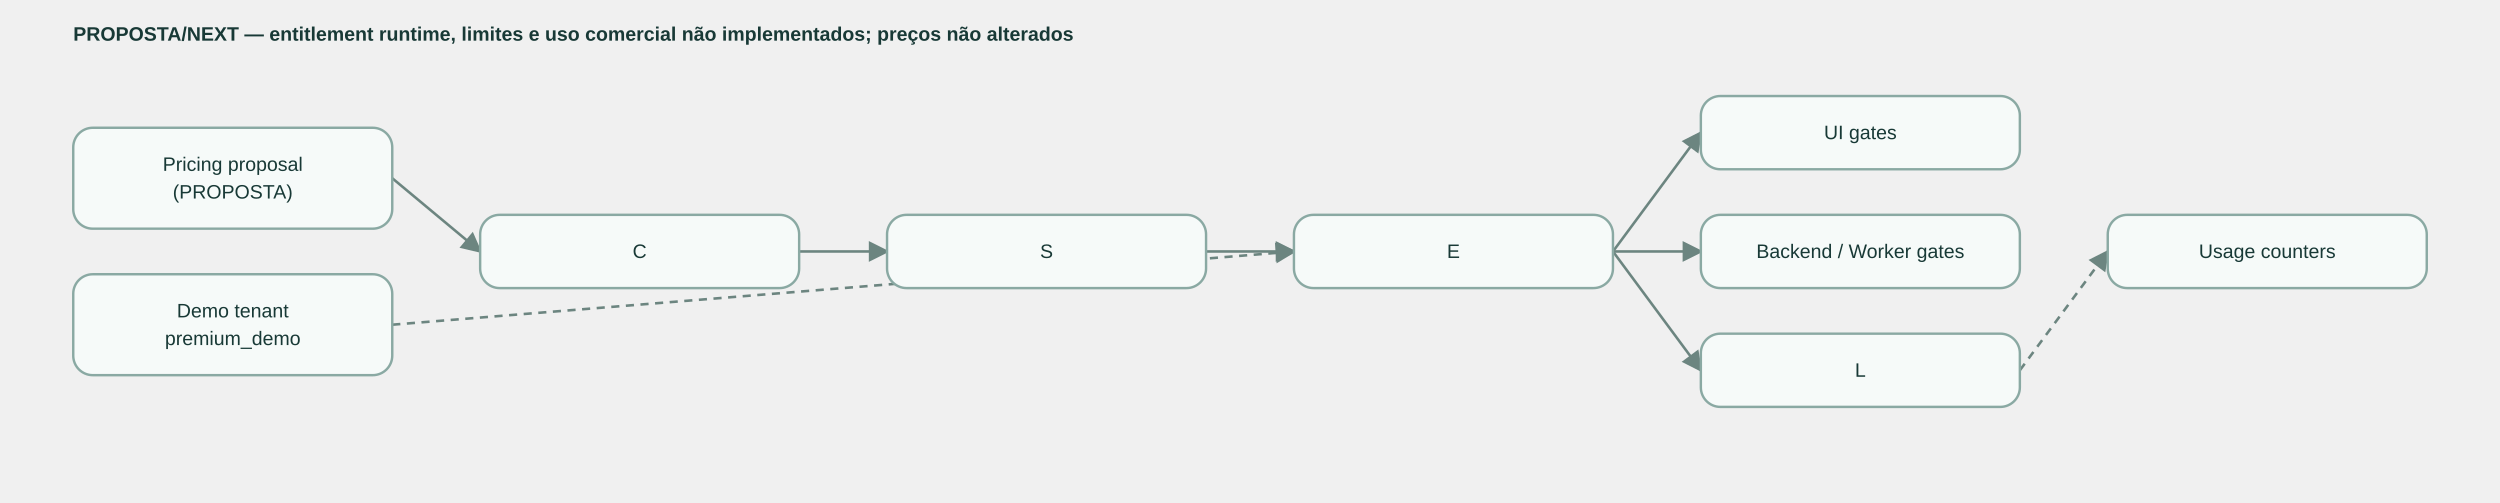
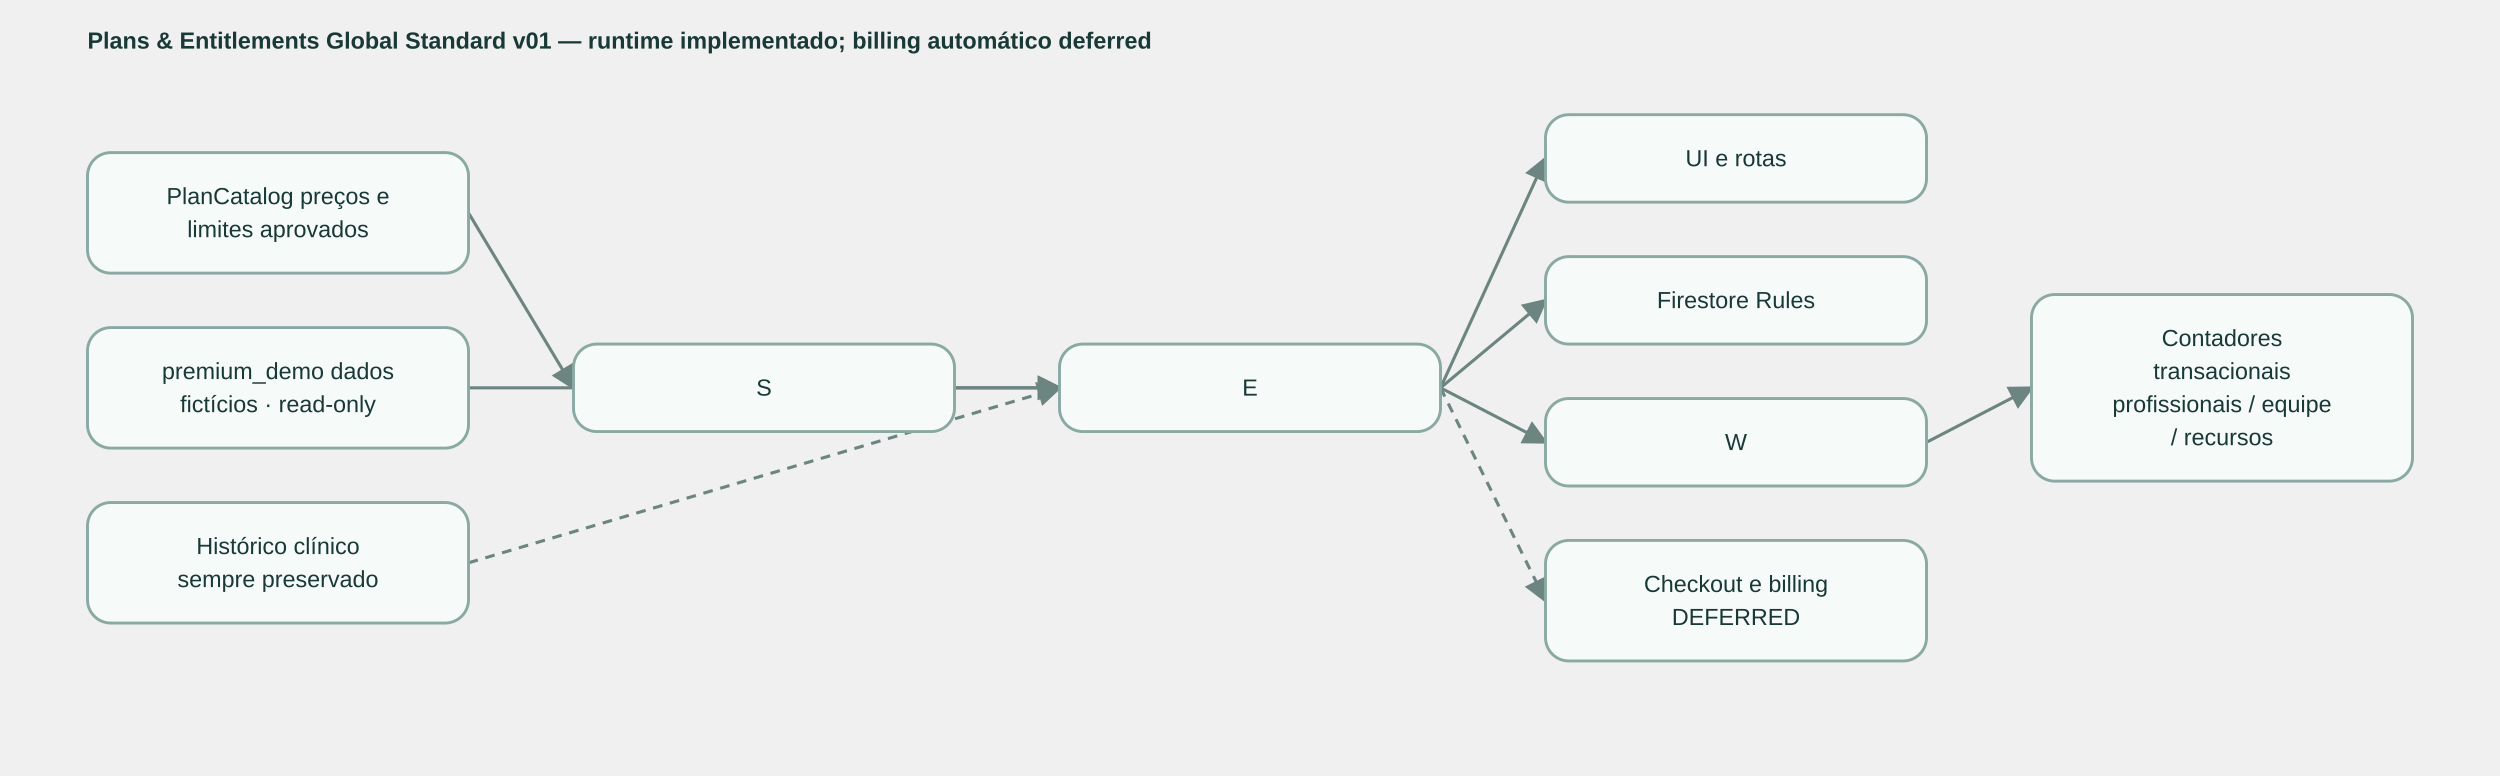
- <svg xmlns="http://www.w3.org/2000/svg" role="img" aria-labelledby="title desc" width="1536" height="309" viewBox="0 0 1536 309">
+ <svg xmlns="http://www.w3.org/2000/svg" role="img" aria-labelledby="title desc" width="1286" height="399" viewBox="0 0 1286 399">
  <defs>
    <marker id="arrow" markerWidth="8" markerHeight="8" refX="7" refY="4" orient="auto">
      <path d="M0,0 L8,4 L0,8 z" fill="#6c8580" />
    </marker>
  </defs>
  <style>text{font-family:Arial,sans-serif;font-size:12px;fill:#183936}.node rect,.node polygon{fill:#f6faf9;stroke:#8aa9a3;stroke-width:1.5}.node.decision polygon{fill:#eef5f3}.edge-label{font-size:10px;fill:#425b56;paint-order:stroke;stroke:#fff;stroke-width:4px;stroke-linejoin:round}</style>
-   <text x="45" y="25" font-size="16" font-weight="700">PROPOSTA/NEXT — entitlement runtime, limites e uso comercial não implementados; preços não alterados</text>
+   <text x="45" y="25" font-size="16" font-weight="700">Plans &amp; Entitlements Global Standard v01 — runtime implementado; billing automático deferred</text>
  <g class="edge">
-     <path d="M 241 109.5 L 295 154.5" fill="none" stroke="#6c8580" stroke-width="1.6" marker-end="url(#arrow)" />
+     <path d="M 241 109.5 L 295 199.5" fill="none" stroke="#6c8580" stroke-width="1.6" marker-end="url(#arrow)" />
  </g>
  <g class="edge">
-     <path d="M 491 154.5 L 545 154.5" fill="none" stroke="#6c8580" stroke-width="1.6" marker-end="url(#arrow)" />
+     <path d="M 491 199.5 L 545 199.5" fill="none" stroke="#6c8580" stroke-width="1.6" marker-end="url(#arrow)" />
  </g>
  <g class="edge">
-     <path d="M 741 154.5 L 795 154.5" fill="none" stroke="#6c8580" stroke-width="1.6" marker-end="url(#arrow)" />
+     <path d="M 741 199.5 L 795 81.5" fill="none" stroke="#6c8580" stroke-width="1.6" marker-end="url(#arrow)" />
  </g>
  <g class="edge">
-     <path d="M 991 154.5 L 1045 81.5" fill="none" stroke="#6c8580" stroke-width="1.6" marker-end="url(#arrow)" />
+     <path d="M 741 199.5 L 795 154.5" fill="none" stroke="#6c8580" stroke-width="1.6" marker-end="url(#arrow)" />
  </g>
  <g class="edge">
-     <path d="M 991 154.5 L 1045 154.5" fill="none" stroke="#6c8580" stroke-width="1.6" marker-end="url(#arrow)" />
+     <path d="M 741 199.5 L 795 227.5" fill="none" stroke="#6c8580" stroke-width="1.6" marker-end="url(#arrow)" />
  </g>
  <g class="edge">
-     <path d="M 991 154.5 L 1045 227.5" fill="none" stroke="#6c8580" stroke-width="1.6" marker-end="url(#arrow)" />
+     <path d="M 991 227.5 L 1045 199.5" fill="none" stroke="#6c8580" stroke-width="1.6" marker-end="url(#arrow)" />
  </g>
  <g class="edge">
-     <path d="M 1241 227.5 L 1295 154.5" fill="none" stroke="#6c8580" stroke-width="1.6" stroke-dasharray="5 4" marker-end="url(#arrow)" />
+     <path d="M 241 199.5 L 545 199.5" fill="none" stroke="#6c8580" stroke-width="1.6" marker-end="url(#arrow)" />
  </g>
  <g class="edge">
-     <path d="M 241 199.5 L 795 154.5" fill="none" stroke="#6c8580" stroke-width="1.6" stroke-dasharray="5 4" marker-end="url(#arrow)" />
+     <path d="M 241 289.5 L 545 199.5" fill="none" stroke="#6c8580" stroke-width="1.6" stroke-dasharray="5 4" marker-end="url(#arrow)" />
+   </g>
+   <g class="edge">
+     <path d="M 741 199.5 L 795 309" fill="none" stroke="#6c8580" stroke-width="1.6" stroke-dasharray="5 4" marker-end="url(#arrow)" />
  </g>
  <g class="node box">
    <rect x="45" y="78.5" width="196" height="62" rx="12" />
-     <text x="143" y="105" text-anchor="middle">Pricing proposal</text>
-     <text x="143" y="122" text-anchor="middle">(PROPOSTA)</text>
+     <text x="143" y="105" text-anchor="middle">PlanCatalog preços e</text>
+     <text x="143" y="122" text-anchor="middle">limites aprovados</text>
  </g>
  <g class="node box">
    <rect x="45" y="168.5" width="196" height="62" rx="12" />
-     <text x="143" y="195" text-anchor="middle">Demo tenant</text>
-     <text x="143" y="212" text-anchor="middle">premium_demo</text>
+     <text x="143" y="195" text-anchor="middle">premium_demo dados</text>
+     <text x="143" y="212" text-anchor="middle">fictícios · read-only</text>
  </g>
  <g class="node box">
-     <rect x="295" y="132" width="196" height="45" rx="12" />
-     <text x="393" y="158.5" text-anchor="middle">C</text>
+     <rect x="45" y="258.5" width="196" height="62" rx="12" />
+     <text x="143" y="285" text-anchor="middle">Histórico clínico</text>
+     <text x="143" y="302" text-anchor="middle">sempre preservado</text>
  </g>
  <g class="node box">
-     <rect x="545" y="132" width="196" height="45" rx="12" />
-     <text x="643" y="158.5" text-anchor="middle">S</text>
+     <rect x="295" y="177" width="196" height="45" rx="12" />
+     <text x="393" y="203.5" text-anchor="middle">S</text>
+   </g>
+   <g class="node box">
+     <rect x="545" y="177" width="196" height="45" rx="12" />
+     <text x="643" y="203.5" text-anchor="middle">E</text>
+   </g>
+   <g class="node box">
+     <rect x="795" y="59" width="196" height="45" rx="12" />
+     <text x="893" y="85.5" text-anchor="middle">UI e rotas</text>
  </g>
  <g class="node box">
    <rect x="795" y="132" width="196" height="45" rx="12" />
-     <text x="893" y="158.5" text-anchor="middle">E</text>
+     <text x="893" y="158.5" text-anchor="middle">Firestore Rules</text>
  </g>
  <g class="node box">
-     <rect x="1045" y="59" width="196" height="45" rx="12" />
-     <text x="1143" y="85.5" text-anchor="middle">UI gates</text>
+     <rect x="795" y="205" width="196" height="45" rx="12" />
+     <text x="893" y="231.5" text-anchor="middle">W</text>
  </g>
  <g class="node box">
-     <rect x="1045" y="132" width="196" height="45" rx="12" />
-     <text x="1143" y="158.5" text-anchor="middle">Backend / Worker gates</text>
+     <rect x="795" y="278" width="196" height="62" rx="12" />
+     <text x="893" y="304.5" text-anchor="middle">Checkout e billing</text>
+     <text x="893" y="321.5" text-anchor="middle">DEFERRED</text>
  </g>
  <g class="node box">
-     <rect x="1045" y="205" width="196" height="45" rx="12" />
-     <text x="1143" y="231.5" text-anchor="middle">L</text>
-   </g>
-   <g class="node box">
-     <rect x="1295" y="132" width="196" height="45" rx="12" />
-     <text x="1393" y="158.5" text-anchor="middle">Usage counters</text>
+     <rect x="1045" y="151.5" width="196" height="96" rx="12" />
+     <text x="1143" y="178" text-anchor="middle">Contadores</text>
+     <text x="1143" y="195" text-anchor="middle">transacionais</text>
+     <text x="1143" y="212" text-anchor="middle">profissionais / equipe</text>
+     <text x="1143" y="229" text-anchor="middle">/ recursos</text>
  </g>
</svg>
